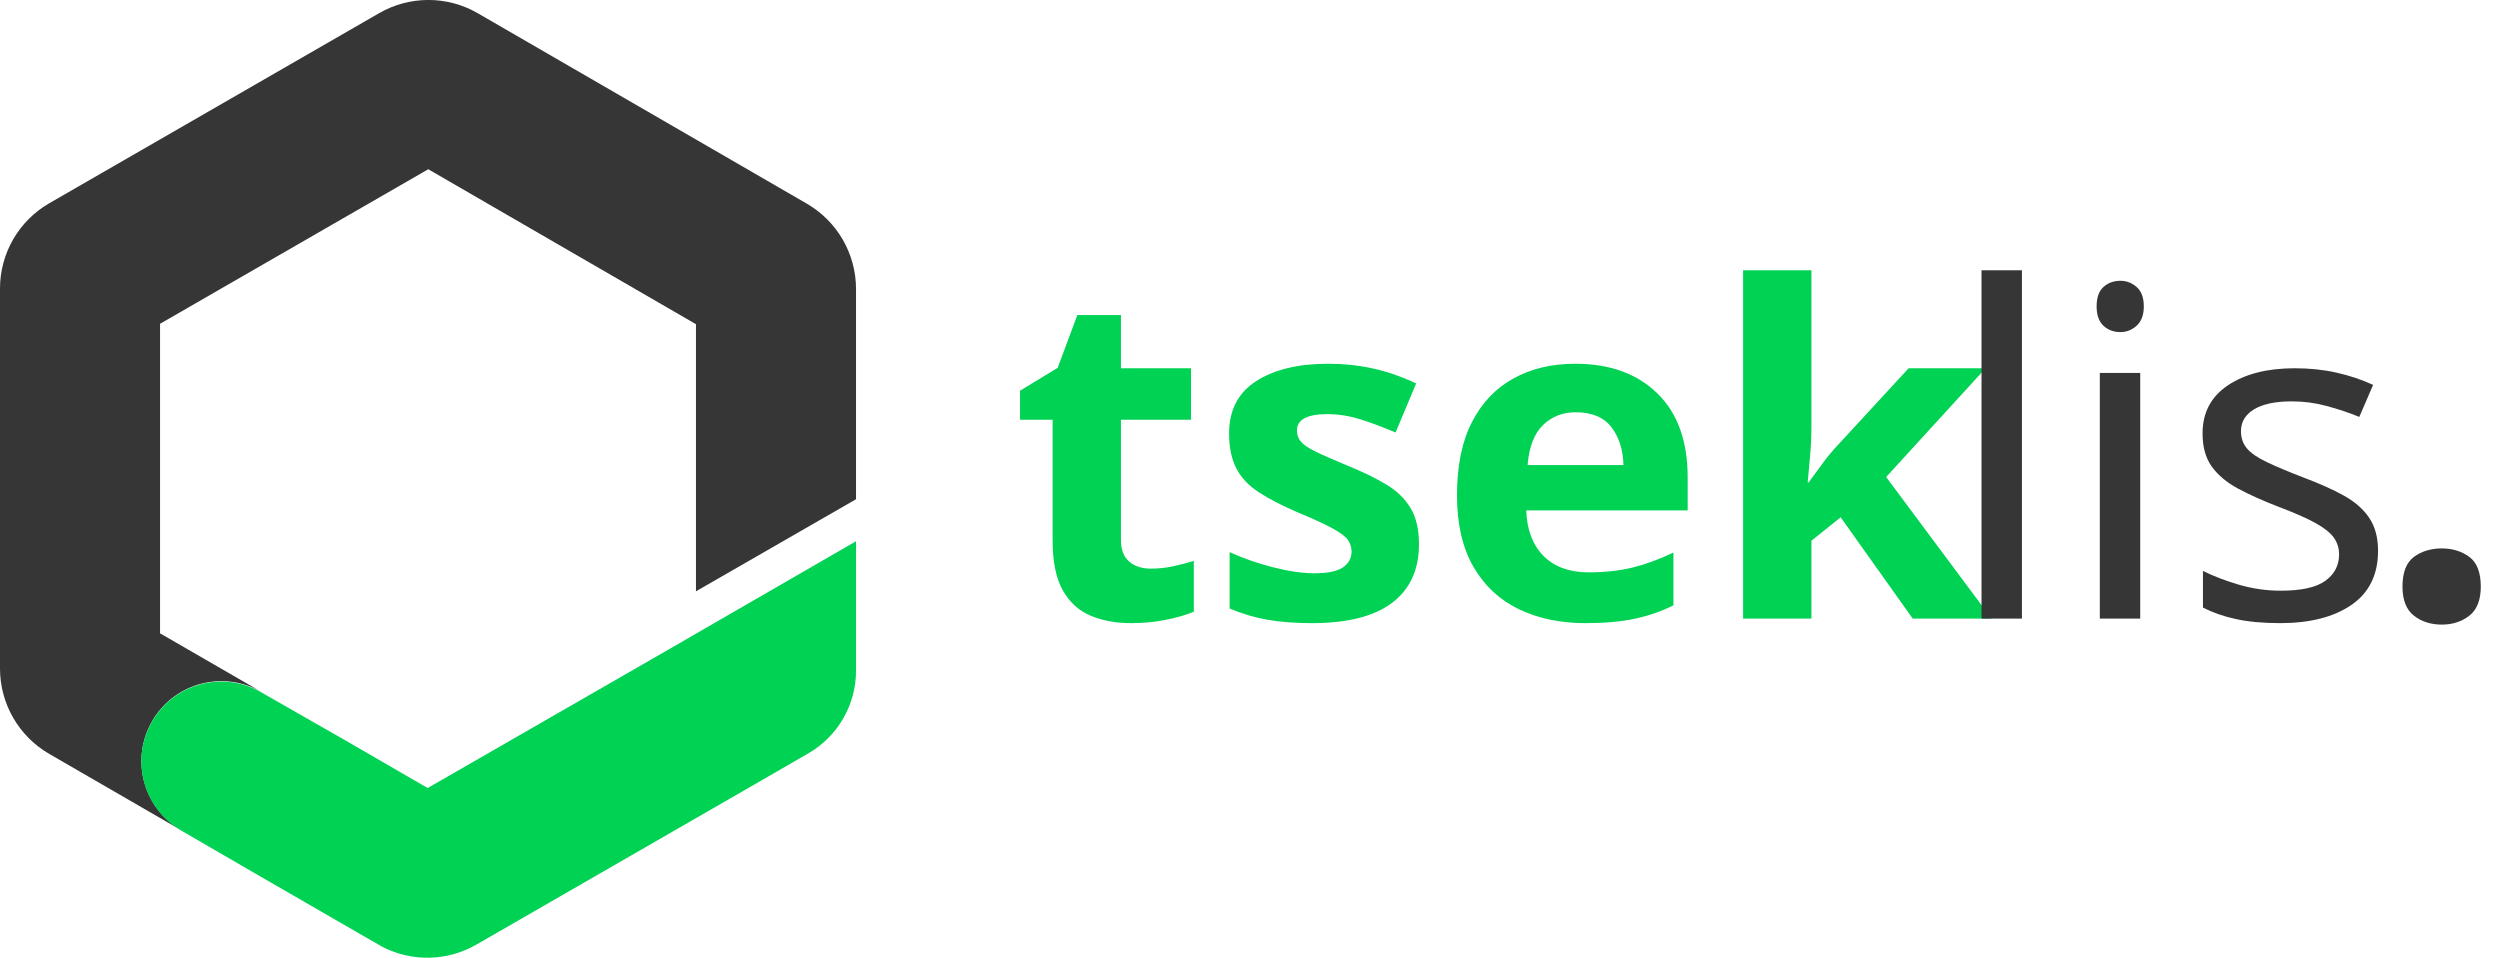
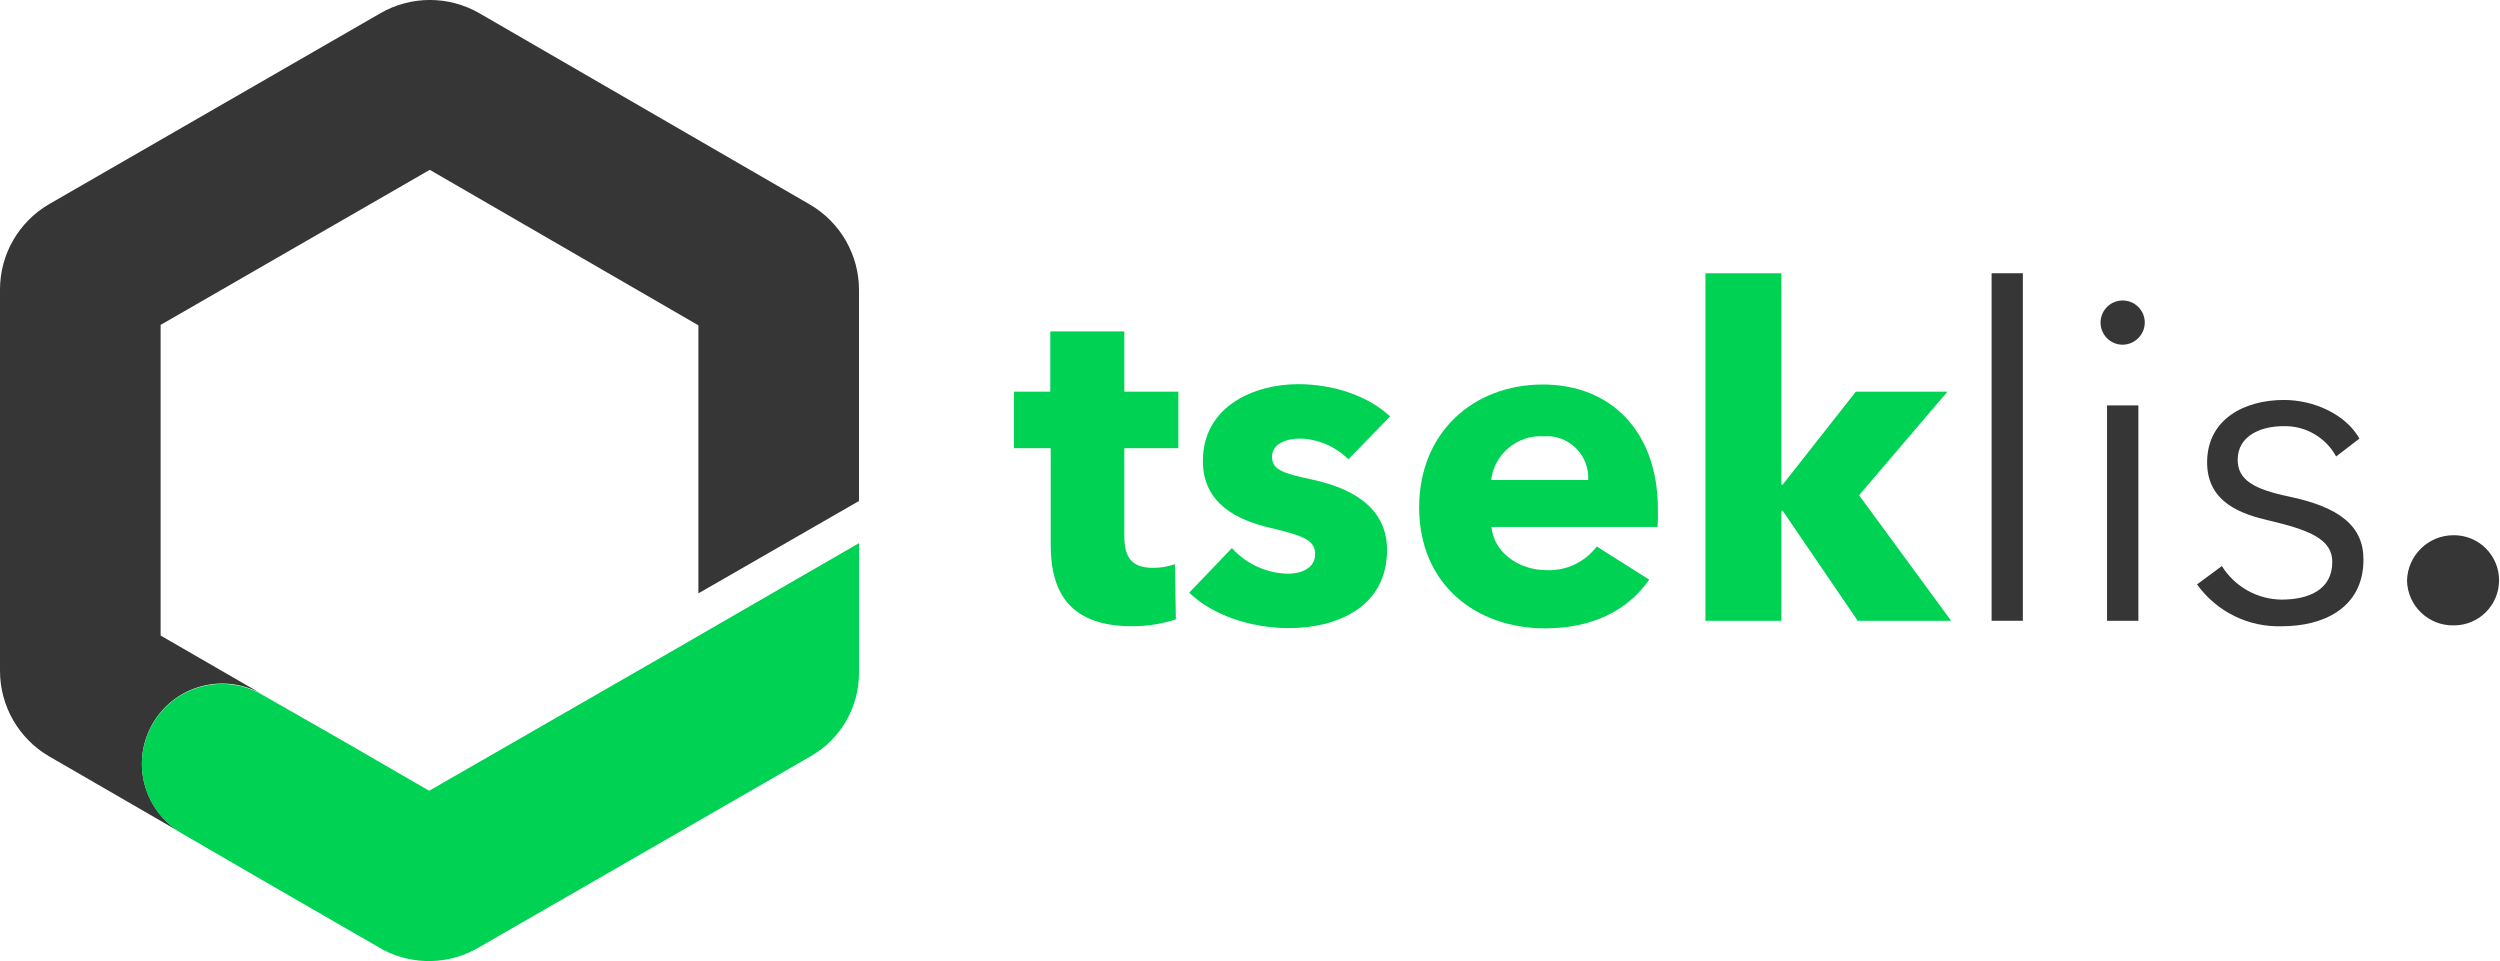
- <svg xmlns="http://www.w3.org/2000/svg" viewBox="0 0 293.8 112.53">
+ <svg xmlns="http://www.w3.org/2000/svg" viewBox="0 0 292.78 112.53">
  <g id="Layer_2" data-name="Layer 2">
    <g id="Layer_1-2" data-name="Layer 1">
-       <text transform="translate(118.64 72.7)" font-size="53.88" fill="#00d253" font-family="AvenirNextLTPro-Bold, Avenir Next LT Pro" font-weight="700">tsek<tspan x="109.65" y="0" fill="#363636" font-family="AvenirNextLTPro-Regular, Avenir Next LT Pro" font-weight="400" letter-spacing="0em">lis</tspan>
-         <tspan x="160.62" y="0" fill="#363636" letter-spacing="-0.03em">.</tspan>
-       </text>
+       <path d="M131.67,52.49V62.73c0,2.48.81,3.77,3.34,3.77a7.64,7.64,0,0,0,2.59-.43l.11,6.47a16.76,16.76,0,0,1-5.12.8c-7.17,0-9.54-3.82-9.54-9.53V52.49h-4.31V45.87H123V38.81h8.67v7.06H138v6.62Z" fill="#00d253" />
+       <path d="M157.91,53.79a8.35,8.35,0,0,0-5.6-2.43c-1.67,0-3.34.59-3.34,2.16s1.45,1.94,4.9,2.69c4.1.92,8.57,3,8.57,8.19,0,6.79-6,9.16-11.48,9.16-4.36,0-8.89-1.45-11.69-4.15l5-5.22a9.12,9.12,0,0,0,6.57,3c1.46,0,3.18-.59,3.18-2.31s-1.67-2.21-5.33-3.08-7.82-2.74-7.82-7.81c0-6.41,6-9,11.16-9,4,0,8.13,1.3,10.77,3.78Z" fill="#00d253" />
+       <path d="M194.12,61.71H174.67c.27,3,3.23,5.06,6.41,5.06A7,7,0,0,0,187,64l6.14,3.88c-2.53,3.66-6.73,5.71-12.18,5.71-8.08,0-14.76-5.12-14.76-14.17,0-8.78,6.36-14.39,14.49-14.39,7.92,0,13.47,5.45,13.47,14.61C194.17,60.31,194.17,61.06,194.12,61.71ZM186,56.21a4.88,4.88,0,0,0-5.28-5.12,5.85,5.85,0,0,0-6.09,5.12Z" fill="#00d253" />
+       <path d="M228.5,72.7H217.56l-8.78-12.88h-.16V72.7h-8.89V32h8.89V56.75h.16l8.56-10.88h10.73L217.72,58Z" fill="#00d253" />
+       <path d="M236.9,72.7h-3.66V32h3.66Z" fill="#363636" />
+       <path d="M248.59,40.37a2.59,2.59,0,1,1,2.59-2.59A2.62,2.62,0,0,1,248.59,40.37Zm1.84,32.33h-3.67V47.48h3.67Z" fill="#363636" />
+       <path d="M273.59,53.46a6.82,6.82,0,0,0-6.19-3.55c-2.64,0-5.34,1.13-5.34,3.93,0,2.37,1.89,3.45,6,4.31,5.93,1.24,8.73,3.45,8.73,7.38,0,5.77-4.85,7.81-9.49,7.81a11.74,11.74,0,0,1-10-4.9l2.91-2.15a8.33,8.33,0,0,0,7,3.93c3.13,0,5.93-1.13,5.93-4.42,0-2.64-2.64-3.72-7.44-4.85-3-.7-7.22-2-7.22-6.79,0-5.11,4.42-7.32,9-7.32,3.5,0,7.22,1.67,8.84,4.52Z" fill="#363636" />
+       <path d="M287.39,73.24a5.37,5.37,0,0,1-5.5-5.23,5.45,5.45,0,0,1,5.5-5.33,5.28,5.28,0,1,1,0,10.56Z" fill="#363636" />
      <path d="M100.6,34v0l0,24.67L81.79,69.49l0-31.39L50.33,19.89,18.81,38.05l0,36.38L40.57,87l-9.72-5.61A9.38,9.38,0,0,0,21.18,97.5L5.79,88.6A11.59,11.59,0,0,1,0,78.56L0,33.88a11.57,11.57,0,0,1,5.8-10L44.55,1.55a11.59,11.59,0,0,1,11.59,0L94.81,23.93A11.59,11.59,0,0,1,100.6,34Z" fill="#363636" />
      <path d="M100.6,63.62v15.2A11.21,11.21,0,0,1,95,88.53l-5.33,3.08L56,111a11.52,11.52,0,0,1-11.08.26l-3.17-1.82-12.31-7.11-8-4.64-.15-.09-.13-.08a9.38,9.38,0,0,1,9.67-16.08L40.57,87l9.69,5.61h0l0,0L76.57,77.48l3.2-1.84,2-1.16,18.79-10.85Z" fill="#00d253" />
    </g>
  </g>
</svg>
